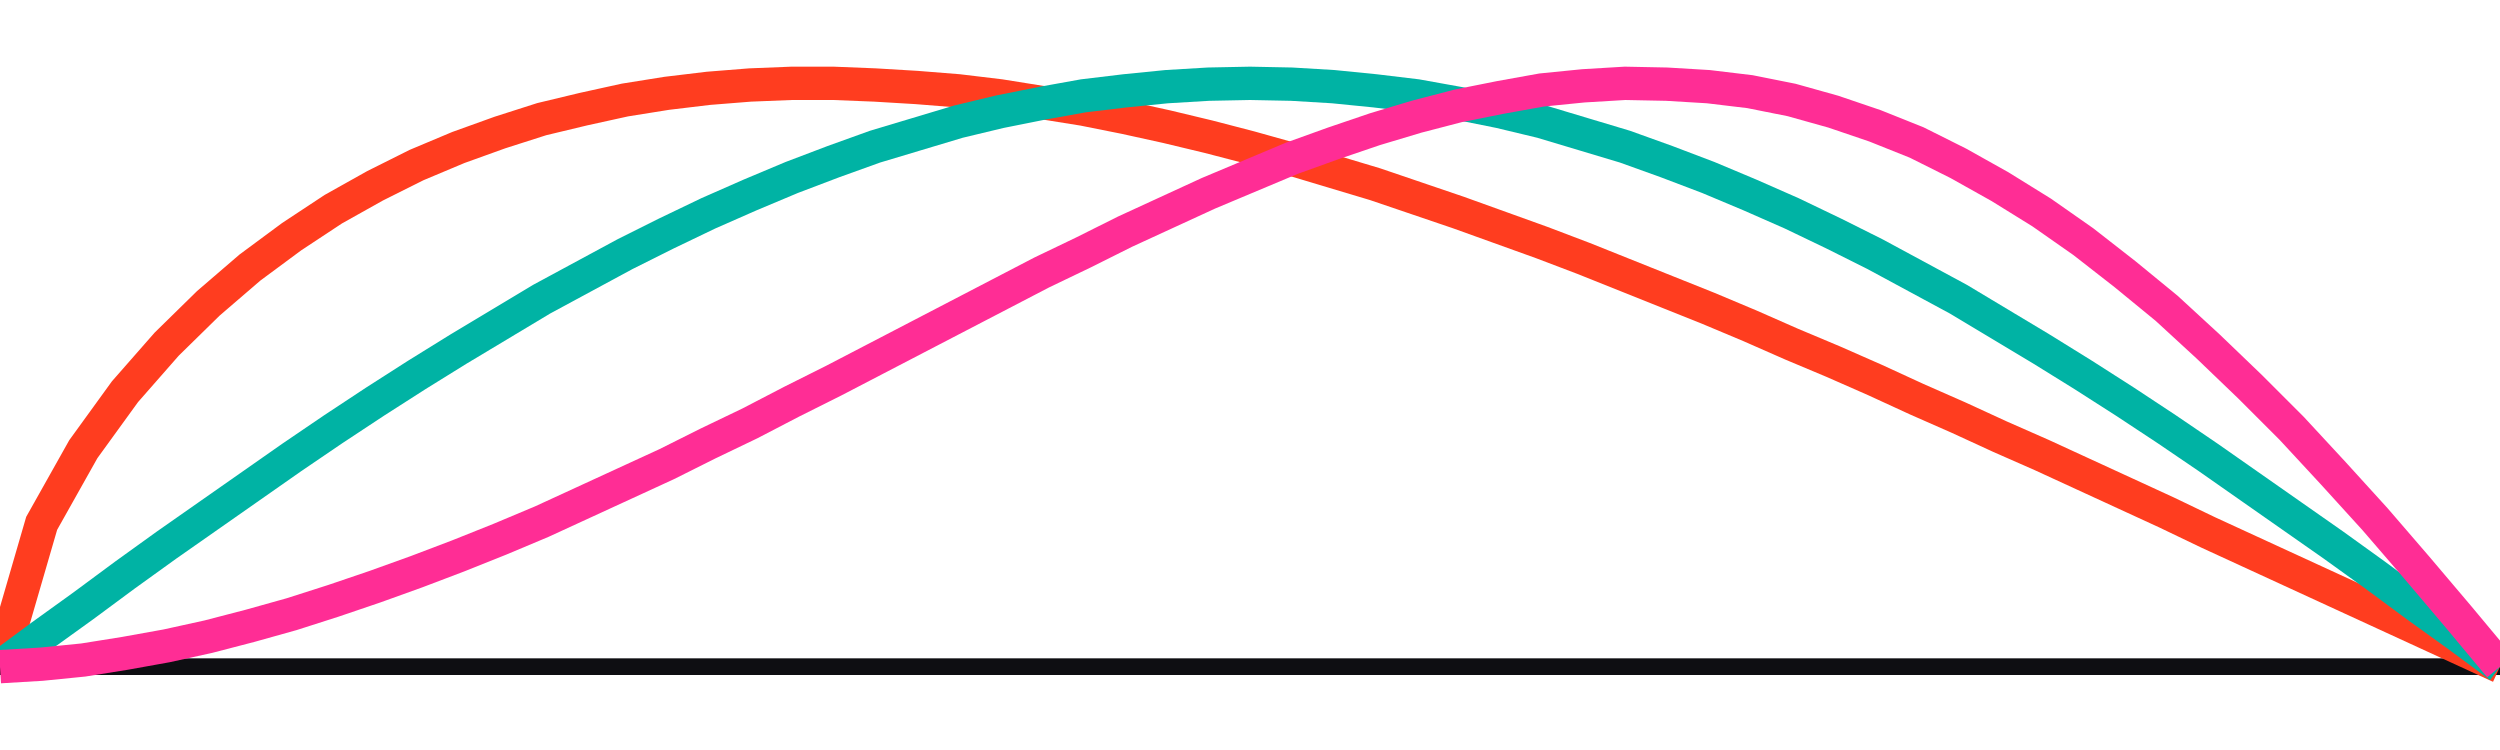
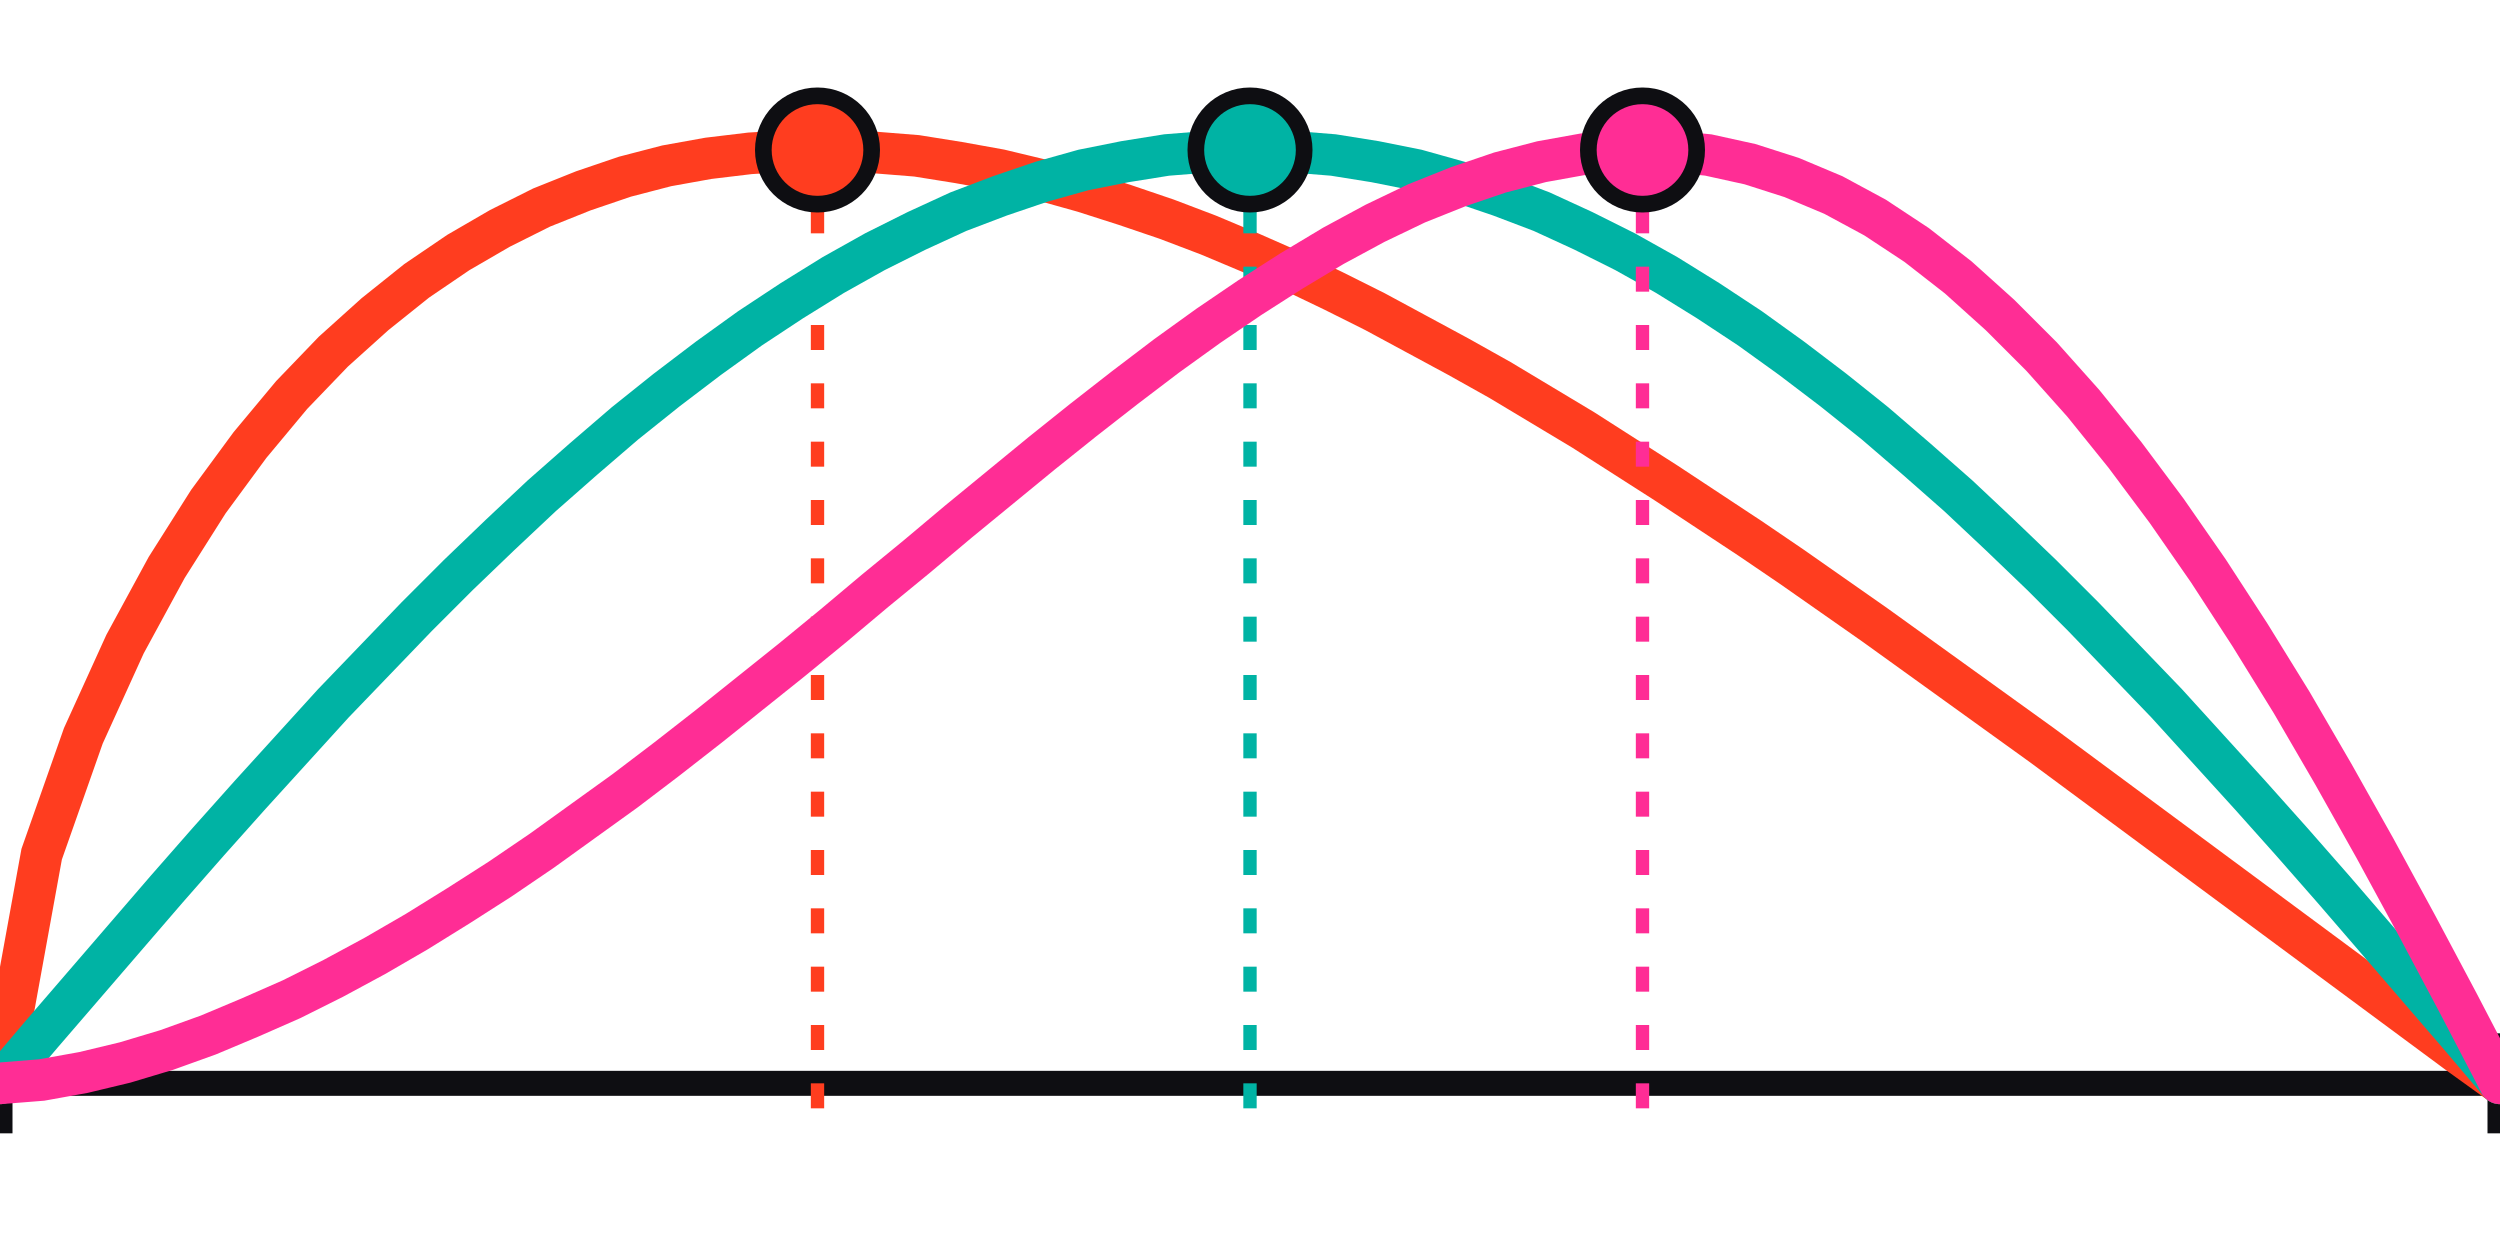
- <svg xmlns="http://www.w3.org/2000/svg" viewBox="0 0 300 90">
-   <path fill="none" stroke="#0e0e12" stroke-width="2" d="M0 80h300" />
-   <path fill="none" stroke="#ff3d1f" stroke-width="4" d="m0 80 5-17.2 5-8.9 5-6.9 5-5.7 5-4.9 5-4.3 5-3.7 5-3.3 5-2.8 5-2.5 5-2.1 5-1.8 5-1.6 5-1.2 5-1.1 5-.8 5-.6 5-.4 5-.2h5l5 .2 5 .3 5 .4 5 .6 5 .8 5 .8 5 1 5 1.1 5 1.2 5 1.3 5 1.4 5 1.5 5 1.5 5 1.7 5 1.7 5 1.8 5 1.8 5 1.9 5 2 5 2 5 2 5 2.1 5 2.2 5 2.1 5 2.2 5 2.3 5 2.2 5 2.3 5 2.2 5 2.3 5 2.3 5 2.3 5 2.4 5 2.3 5 2.3 5 2.3 5 2.3 5 2.3 5 2.3 5 2.3" />
-   <path fill="none" stroke="#00b3a4" stroke-width="4" d="m0 80 5-3.7 5-3.6 5-3.7 5-3.6 5-3.5 5-3.5 5-3.5 5-3.4 5-3.3 5-3.2 5-3.1 5-3 5-3 5-2.7 5-2.7 5-2.5 5-2.4 5-2.2 5-2.1 5-1.9 5-1.8 5-1.5 5-1.5 5-1.2 5-1 5-.9 5-.6 5-.5 5-.3 5-.1 5 .1 5 .3 5 .5 5 .6 5 .9 5 1 5 1.2 5 1.5 5 1.5 5 1.8 5 1.9 5 2.1 5 2.2 5 2.4 5 2.5 5 2.7 5 2.7 5 3 5 3 5 3.1 5 3.2 5 3.3 5 3.4 5 3.5 5 3.5 5 3.5 5 3.6 5 3.7 5 3.6 5 3.7" />
-   <path fill="none" stroke="#ff2d95" stroke-width="4" d="m0 80 5-.3 5-.5 5-.8 5-.9 5-1.1 5-1.3 5-1.4 5-1.6 5-1.7 5-1.8 5-1.9 5-2 5-2.1 5-2.3 5-2.3 5-2.3 5-2.5 5-2.4 5-2.6 5-2.5 5-2.6 5-2.6 5-2.6 5-2.6 5-2.6 5-2.4 5-2.5 5-2.3 5-2.3 5-2.1 5-2.1 5-1.8 5-1.7 5-1.5 5-1.3 5-1 5-.9 5-.5 5-.3 5 .1 5 .3 5 .6 5 1 5 1.4 5 1.7 5 2 5 2.5 5 2.8 5 3.1 5 3.5 5 3.9 5 4.1 5 4.6 5 4.8 5 5 5 5.4 5 5.5 5 5.8 5 5.9 5 6" />
+ <svg xmlns="http://www.w3.org/2000/svg" viewBox="0 0 300 150">
+   <path fill="none" stroke="#0e0e12" stroke-width="3" d="M0 130h300M0 124v12m300-12v12" />
+   <path fill="none" stroke="#ff3d1f" stroke-linecap="round" stroke-width="5" d="m0 130 5-27.5 5-14.2 5-11 5-9.2 5-7.9 5-6.8 5-6 5-5.2 5-4.5 5-4 5-3.4 5-2.9 5-2.5 5-2 5-1.7 5-1.3 5-.9 5-.6 5-.3 5-.1 5 .3 5 .4 5 .8 5 .9 5 1.2 5 1.4 5 1.6 5 1.7 5 1.9 5 2.1 5 2.2 5 2.4 5 2.5 5 2.7 5 2.7 5 2.8 5 3 5 3 5 3.2 5 3.2 5 3.3 5 3.3 5 3.4 5 3.5 5 3.5 5 3.6 5 3.6 5 3.6 5 3.6 5 3.7 5 3.7 5 3.7 5 3.7 5 3.7 5 3.7 5 3.7 5 3.7 5 3.7 5 3.7 5 3.6" />
+   <path fill="none" stroke="#ff3d1f" stroke-dasharray="3 4" stroke-width="1.6" d="M98.1 18v118" />
+   <circle cx="98.1" cy="18" r="6.5" fill="#ff3d1f" stroke="#0e0e12" stroke-width="2" />
+   <path fill="none" stroke="#00b3a4" stroke-linecap="round" stroke-width="5" d="m0 130 5-5.9 5-5.8 5-5.8 5-5.8 5-5.7 5-5.6 5-5.5 5-5.5 5-5.2 5-5.2 5-5 5-4.8 5-4.7 5-4.4 5-4.3 5-4 5-3.8 5-3.6 5-3.3 5-3.1 5-2.8 5-2.5 5-2.3 5-1.9 5-1.7 5-1.4 5-1 5-.8 5-.4 5-.2 5 .2 5 .4 5 .8 5 1 5 1.4 5 1.7 5 1.9 5 2.3 5 2.5 5 2.8 5 3.1 5 3.3 5 3.6 5 3.8 5 4 5 4.3 5 4.4 5 4.7 5 4.8 5 5 5 5.2 5 5.2 5 5.5 5 5.5 5 5.6 5 5.7 5 5.8 5 5.8 5 5.8 5 5.9" />
+   <path fill="none" stroke="#00b3a4" stroke-dasharray="3 4" stroke-width="1.6" d="M150 18v118" />
+   <circle cx="150" cy="18" r="6.5" fill="#00b3a4" stroke="#0e0e12" stroke-width="2" />
+   <path fill="none" stroke="#ff2d95" stroke-linecap="round" stroke-width="5" d="m0 130 5-.4 5-.9 5-1.2 5-1.5 5-1.8 5-2.1 5-2.2 5-2.5 5-2.7 5-2.9 5-3.1 5-3.2 5-3.4 5-3.6 5-3.6 5-3.8 5-3.9 5-4 5-4 5-4.1 5-4.2 5-4.1 5-4.2 5-4.1 5-4.1 5-4 5-3.9 5-3.8 5-3.6 5-3.4 5-3.2 5-3 5-2.7 5-2.4 5-2 5-1.7 5-1.3 5-.9 5-.5 5 .1 5 .5 5 1.1 5 1.6 5 2.1 5 2.7 5 3.3 5 3.9 5 4.5 5 5 5 5.6 5 6.2 5 6.7 5 7.2 5 7.7 5 8.1 5 8.6 5 8.9 5 9.2 5 9.4 5 9.6" />
+   <path fill="none" stroke="#ff2d95" stroke-dasharray="3 4" stroke-width="1.6" d="M197.1 18v118" />
+   <circle cx="197.1" cy="18" r="6.5" fill="#ff2d95" stroke="#0e0e12" stroke-width="2" />
</svg>
